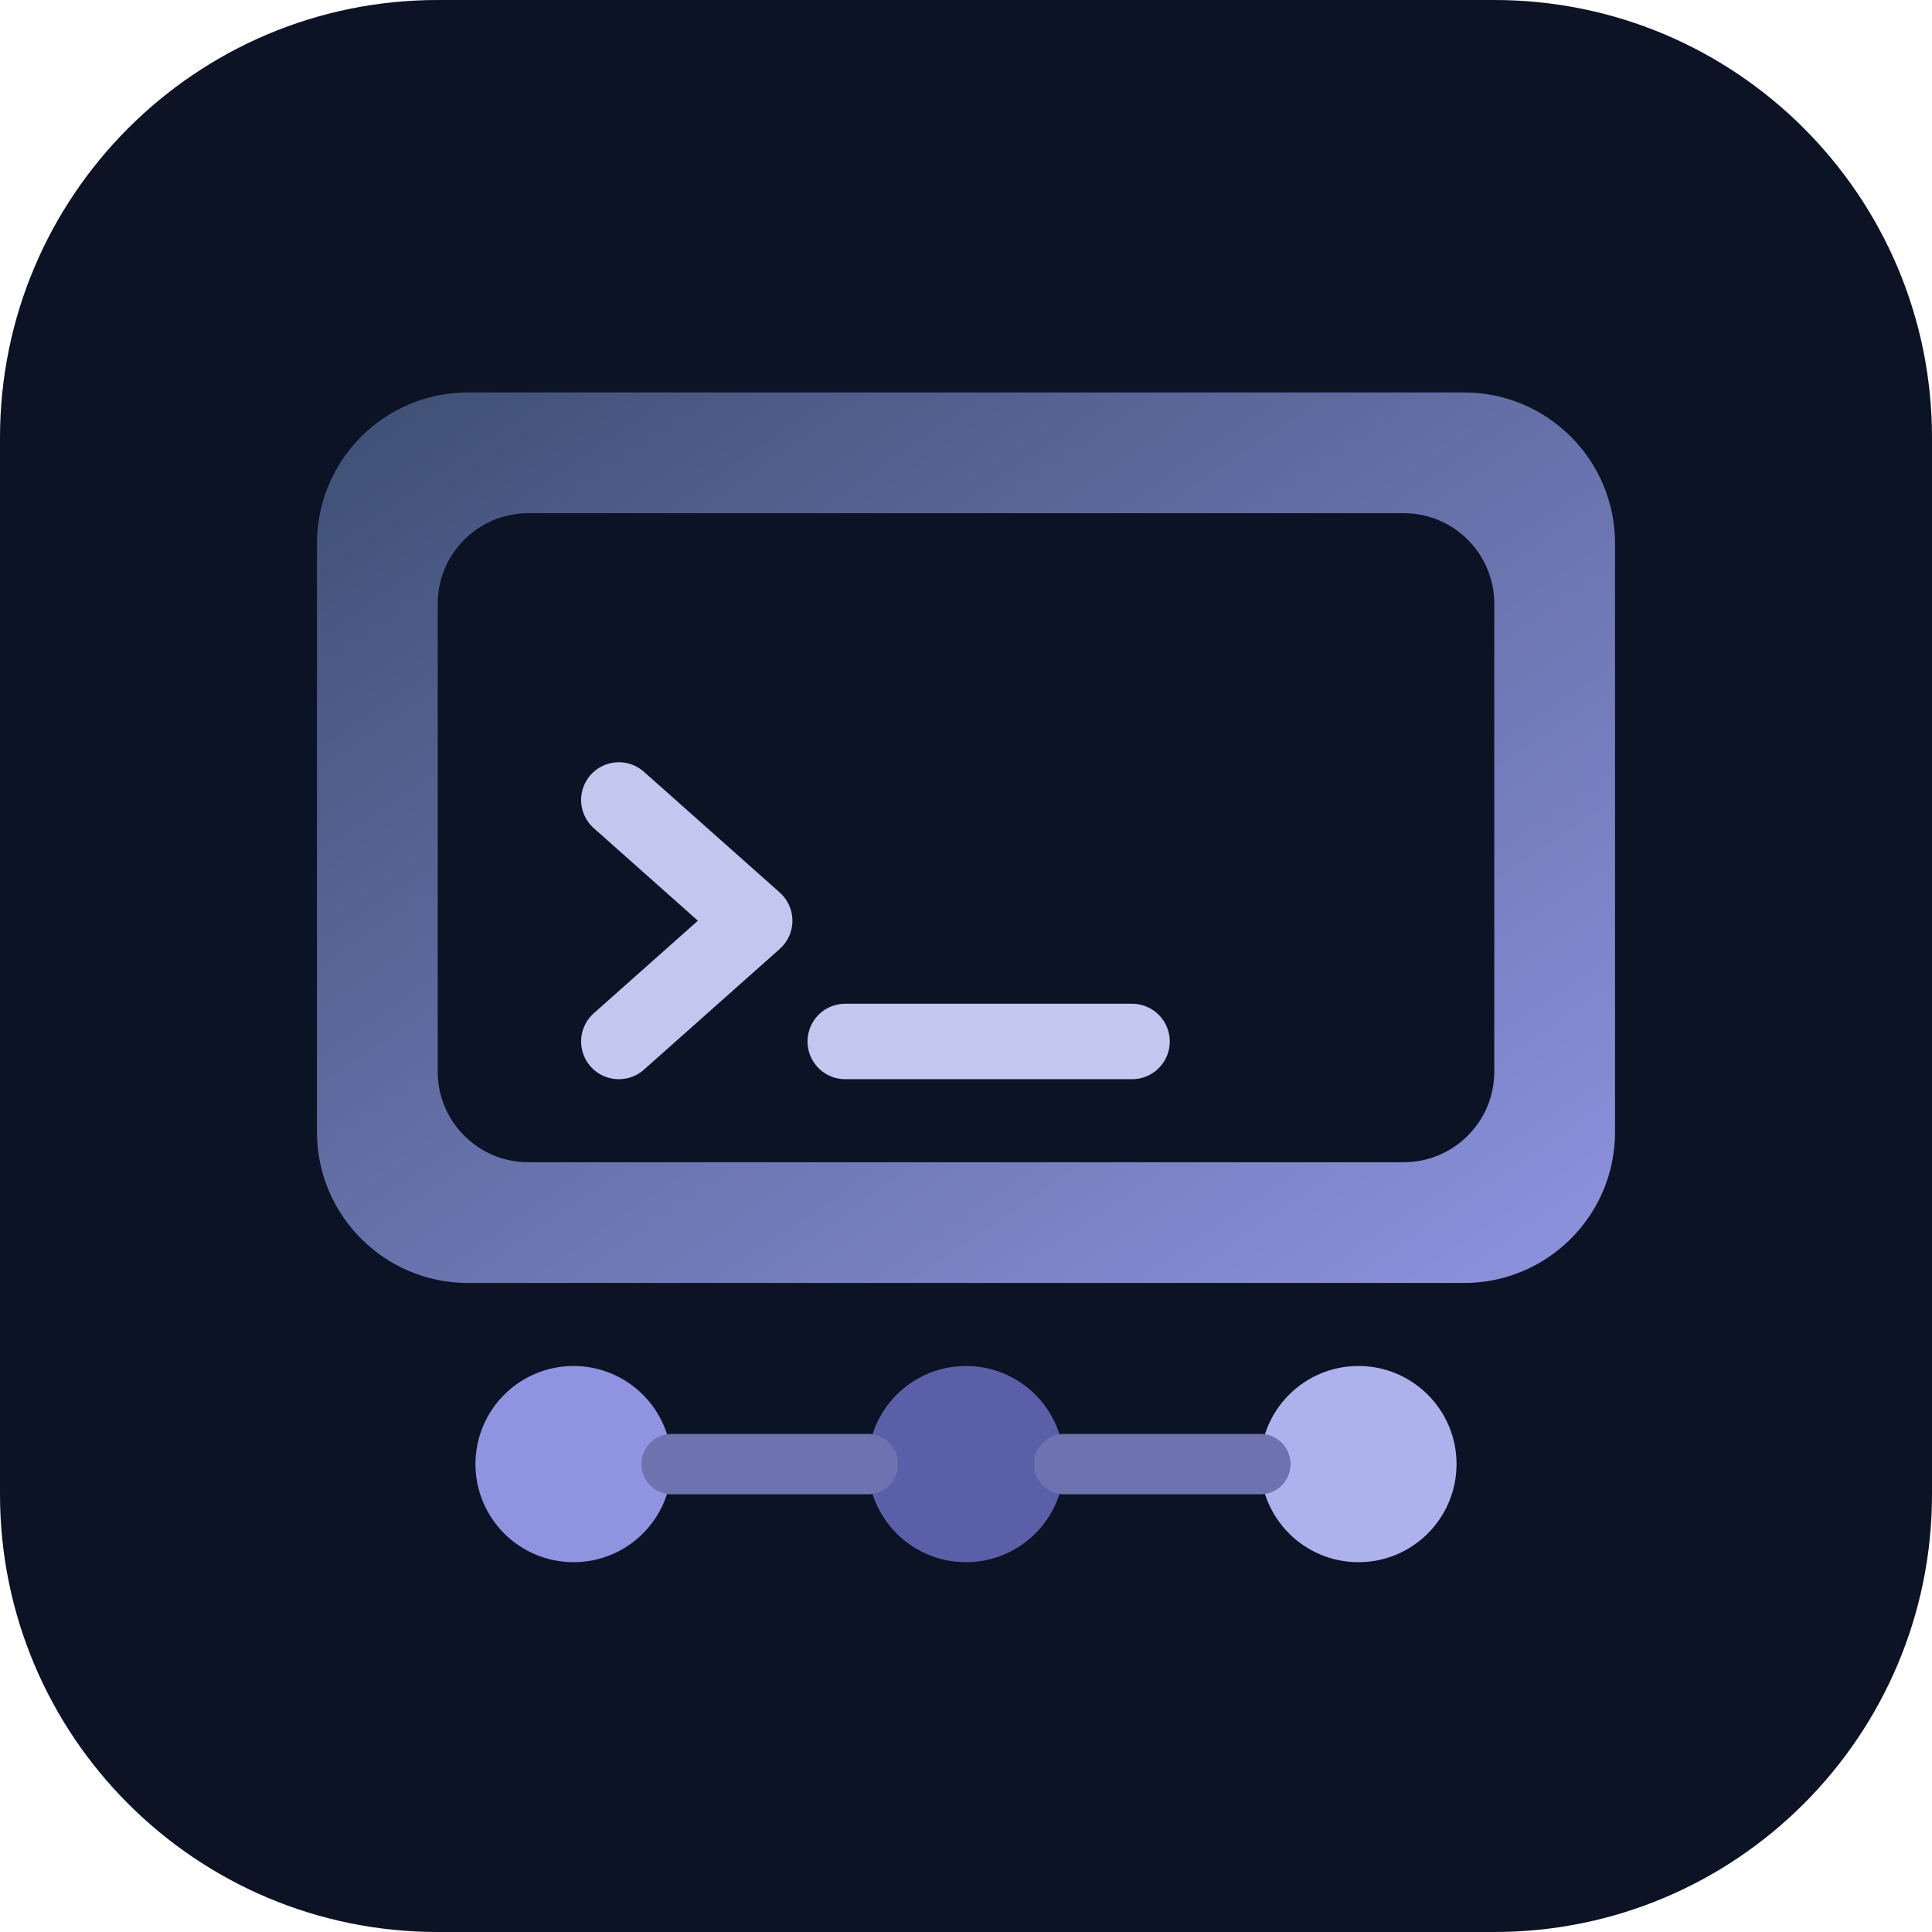
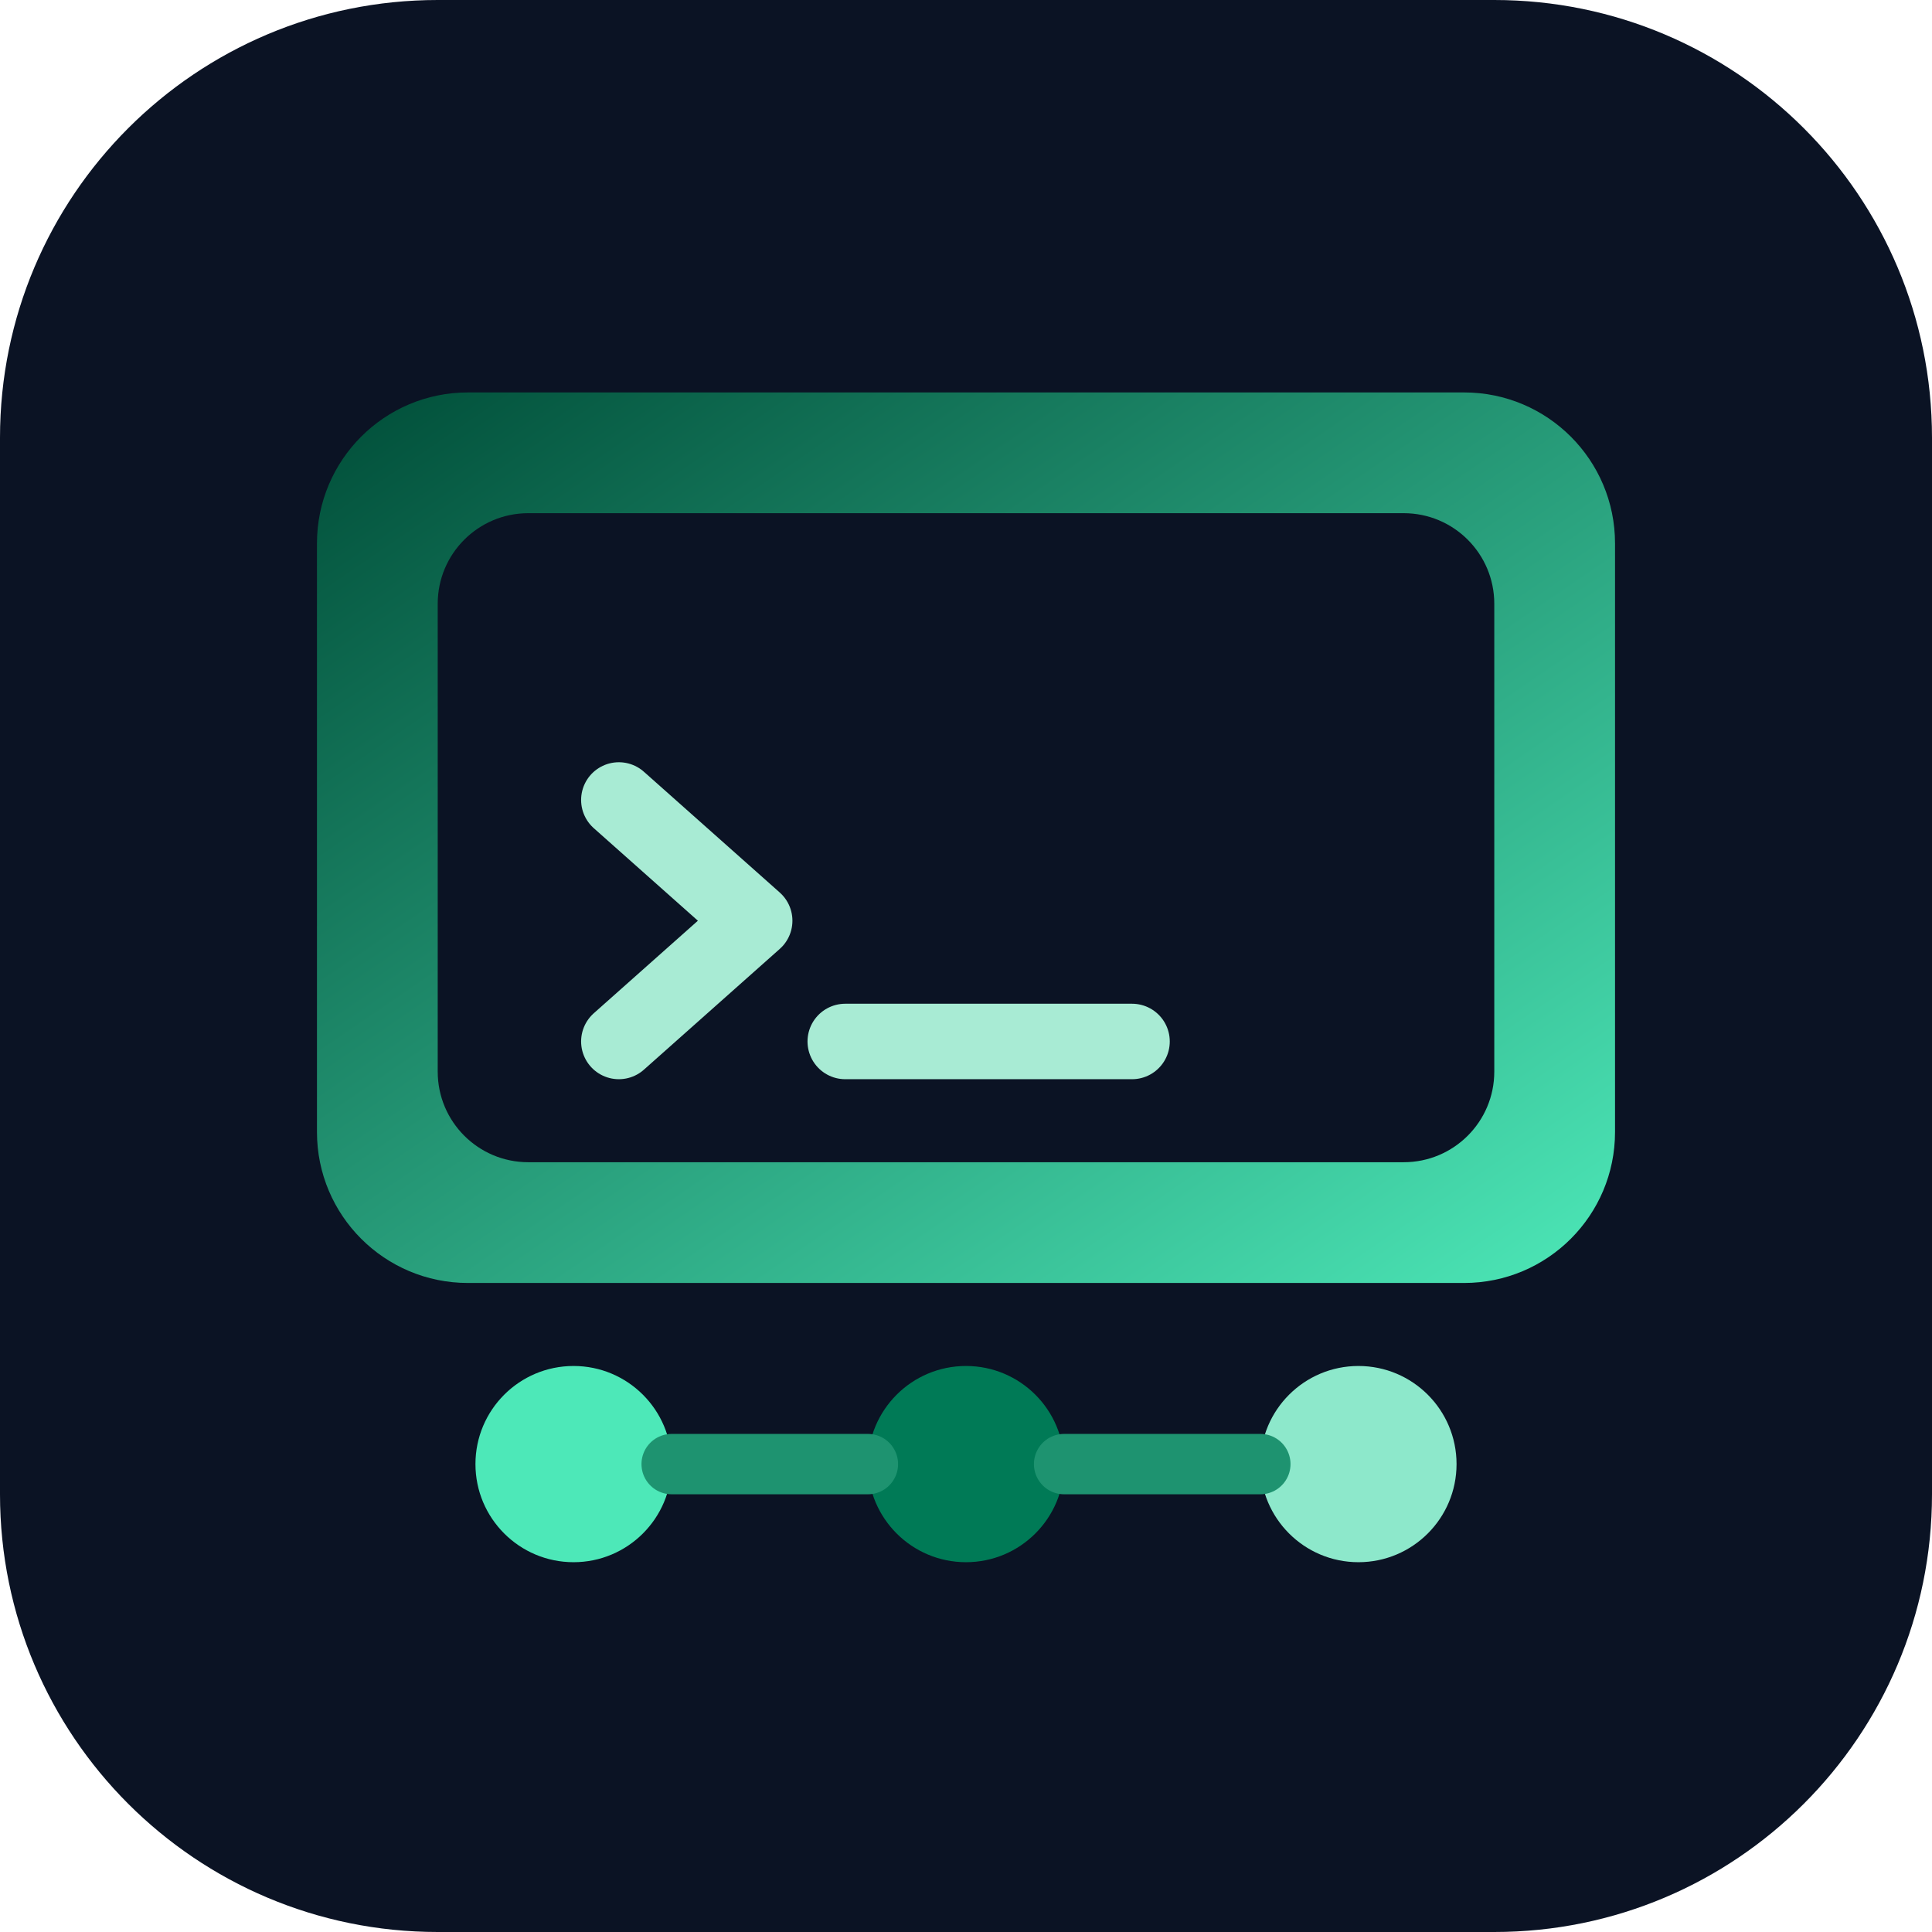
<svg xmlns="http://www.w3.org/2000/svg" viewBox="0 0 256 256">
  <defs>
    <linearGradient id="g" x1="0" x2="1" y1="0" y2="1">
-       <stop offset="0" stop-color="#3D4F73" />
-       <stop offset="1" stop-color="#8F93E0" />
+       <stop offset="0" stop-color="#004D38" />
+       <stop offset="1" stop-color="#4DE8B8" />
    </linearGradient>
  </defs>
  <rect width="256" height="256" rx="58" fill="#0B1324" />
  <rect x="42" y="52" width="172" height="118" rx="20" fill="url(#g)" />
  <rect x="58" y="68" width="140" height="86" rx="12" fill="#0B1324" />
-   <path d="M82 106l18 16-18 16M112 138h38" fill="none" stroke="#C3C6EF" stroke-width="10" stroke-linecap="round" stroke-linejoin="round" />
-   <circle cx="76" cy="194" r="13" fill="#8F93E0" />
-   <circle cx="128" cy="194" r="13" fill="#5B5FA8" />
-   <circle cx="180" cy="194" r="13" fill="#ADB1EC" />
-   <path d="M89 194h26M141 194h26" stroke="#6E72AE" stroke-width="8" stroke-linecap="round" />
+   <path d="M82 106l18 16-18 16M112 138h38" fill="none" stroke="#A8EBD4" stroke-width="10" stroke-linecap="round" stroke-linejoin="round" />
+   <circle cx="76" cy="194" r="13" fill="#4DE8B8" />
+   <circle cx="128" cy="194" r="13" fill="#007A56" />
+   <circle cx="180" cy="194" r="13" fill="#8DE8CB" />
+   <path d="M89 194h26M141 194h26" stroke="#1E9370" stroke-width="8" stroke-linecap="round" />
</svg>
